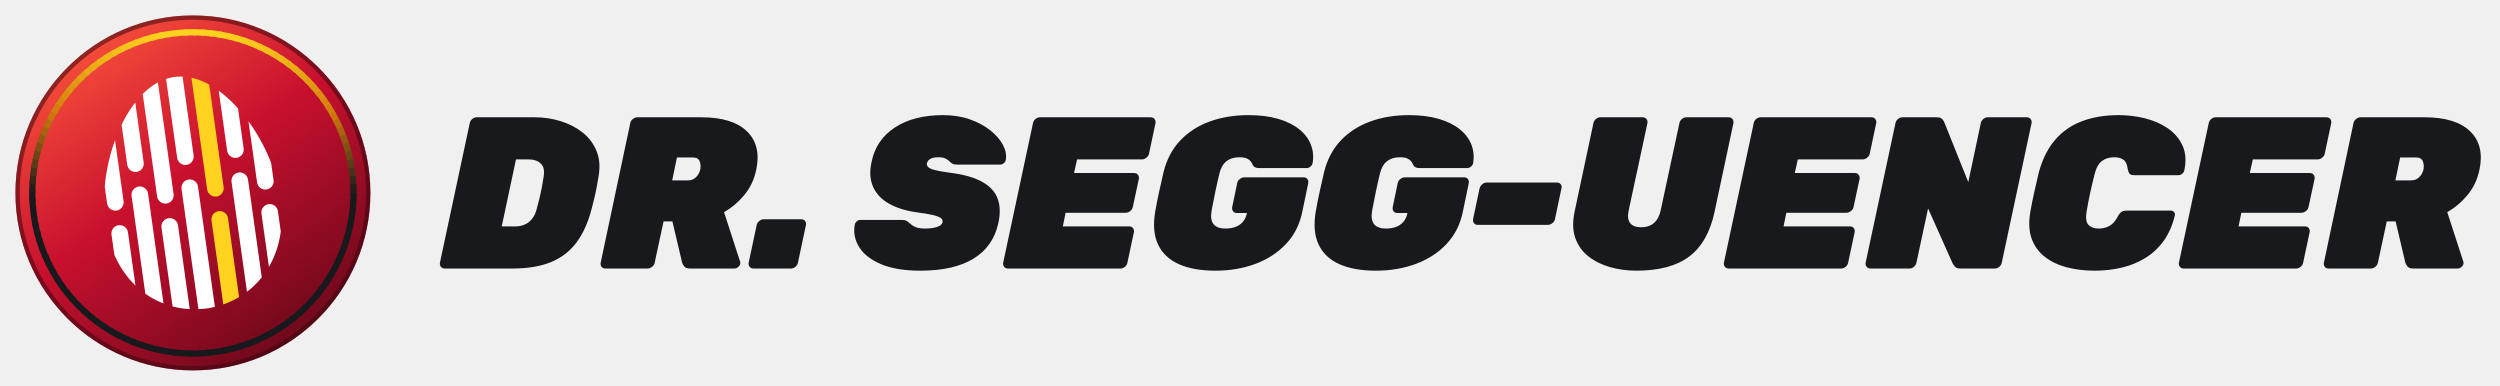
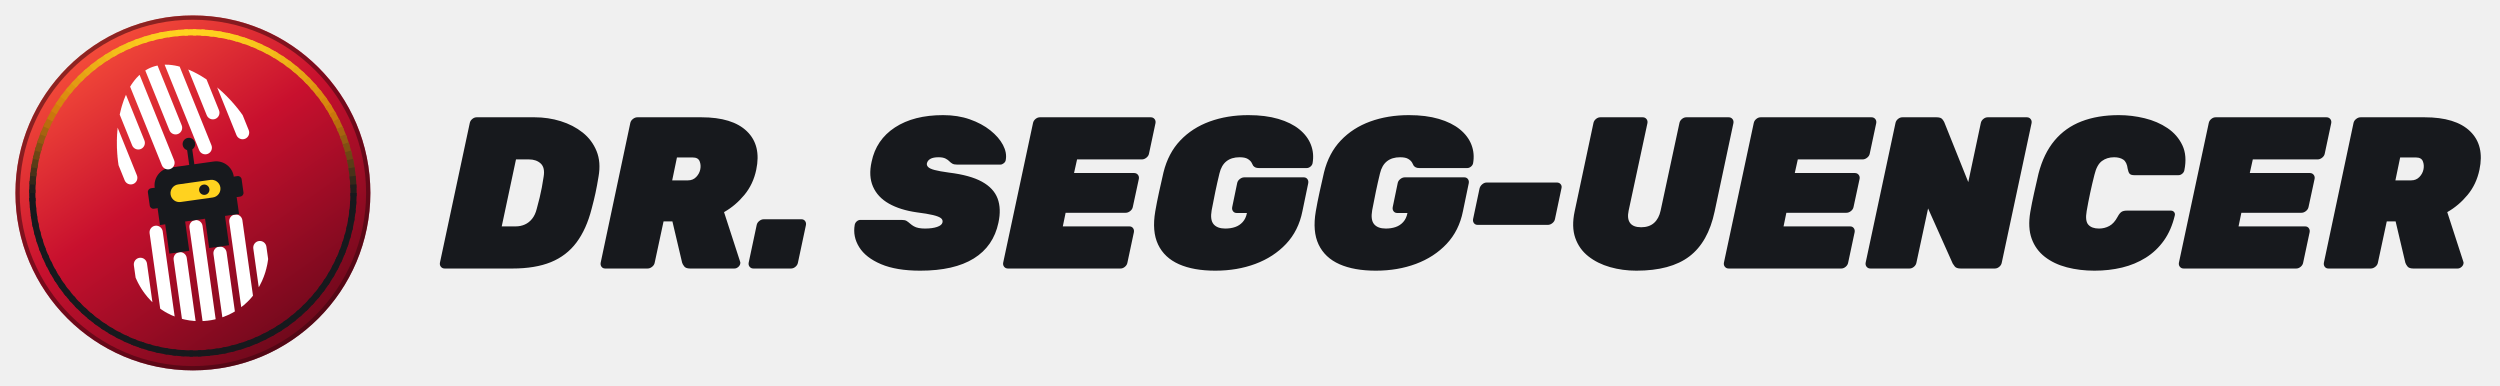
<svg xmlns="http://www.w3.org/2000/svg" viewBox="0 0 1296 200" width="1296" height="200">
  <g transform="translate(1.87 1.87) scale(0.38333)">
    <defs>
      <linearGradient id="gllight" x1="0.15" y1="0" x2="0.85" y2="1">
        <stop offset="0" stop-color="#ff5a3c" />
        <stop offset="0.45" stop-color="#c8102e" />
        <stop offset="1" stop-color="#5e0718" />
      </linearGradient>
    </defs>
    <circle cx="256.0" cy="256.0" r="240" fill="url(#gllight)" />
    <circle cx="256.0" cy="256.0" r="237.1" fill="none" stroke="#3a0610" stroke-opacity="0.55" stroke-width="5.8" />
    <path d="M256.0,38.8 A217.2,217.2 0 0 1 271.9,39.4" fill="none" stroke="#ffd21f" stroke-width="8.4" />
    <path d="M267.4,39.1 A217.2,217.2 0 0 1 283.2,40.5" fill="none" stroke="#ffd11f" stroke-width="8.4" />
    <path d="M278.7,40.0 A217.2,217.2 0 0 1 294.5,42.2" fill="none" stroke="#fed01f" stroke-width="8.4" />
    <path d="M290.0,41.5 A217.2,217.2 0 0 1 305.6,44.5" fill="none" stroke="#fdcf1e" stroke-width="8.4" />
    <path d="M301.2,43.5 A217.2,217.2 0 0 1 316.6,47.4" fill="none" stroke="#fdcd1e" stroke-width="8.4" />
    <path d="M312.2,46.2 A217.2,217.2 0 0 1 327.4,50.9" fill="none" stroke="#fbcb1d" stroke-width="8.4" />
    <path d="M323.1,49.4 A217.2,217.2 0 0 1 338.1,54.9" fill="none" stroke="#fac81d" stroke-width="8.4" />
    <path d="M333.8,53.2 A217.2,217.2 0 0 1 348.5,59.5" fill="none" stroke="#f8c51c" stroke-width="8.4" />
    <path d="M344.3,57.6 A217.2,217.2 0 0 1 358.6,64.6" fill="none" stroke="#f6c11b" stroke-width="8.4" />
    <path d="M354.6,62.5 A217.2,217.2 0 0 1 368.5,70.2" fill="none" stroke="#f4bd1a" stroke-width="8.4" />
    <path d="M364.6,67.9 A217.2,217.2 0 0 1 378.1,76.4" fill="none" stroke="#f2b819" stroke-width="8.4" />
    <path d="M374.3,73.8 A217.2,217.2 0 0 1 387.3,83.0" fill="none" stroke="#efb318" stroke-width="8.4" />
    <path d="M383.7,80.3 A217.2,217.2 0 0 1 396.2,90.1" fill="none" stroke="#ecae17" stroke-width="8.4" />
    <path d="M392.7,87.2 A217.2,217.2 0 0 1 404.7,97.7" fill="none" stroke="#e9a816" stroke-width="8.4" />
    <path d="M401.3,94.6 A217.2,217.2 0 0 1 412.8,105.7" fill="none" stroke="#e6a215" stroke-width="8.4" />
    <path d="M409.6,102.4 A217.2,217.2 0 0 1 420.4,114.1" fill="none" stroke="#e39b13" stroke-width="8.4" />
    <path d="M417.4,110.7 A217.2,217.2 0 0 1 427.6,122.9" fill="none" stroke="#df9412" stroke-width="8.4" />
    <path d="M424.8,119.3 A217.2,217.2 0 0 1 434.4,132.0" fill="none" stroke="#dc8d10" stroke-width="8.4" />
    <path d="M431.7,128.3 A217.2,217.2 0 0 1 440.6,141.5" fill="none" stroke="#d8860f" stroke-width="8.4" />
    <path d="M438.2,137.7 A217.2,217.2 0 0 1 446.3,151.4" fill="none" stroke="#d47e0d" stroke-width="8.4" />
    <path d="M444.1,147.4 A217.2,217.2 0 0 1 451.5,161.5" fill="none" stroke="#c9760d" stroke-width="8.4" />
    <path d="M449.5,157.4 A217.2,217.2 0 0 1 456.2,171.8" fill="none" stroke="#b86d0e" stroke-width="8.4" />
    <path d="M454.4,167.7 A217.2,217.2 0 0 1 460.4,182.4" fill="none" stroke="#a66310" stroke-width="8.4" />
    <path d="M458.8,178.2 A217.2,217.2 0 0 1 463.9,193.2" fill="none" stroke="#945a12" stroke-width="8.4" />
    <path d="M462.6,188.9 A217.2,217.2 0 0 1 466.9,204.2" fill="none" stroke="#815013" stroke-width="8.4" />
    <path d="M465.8,199.8 A217.2,217.2 0 0 1 469.4,215.3" fill="none" stroke="#6e4615" stroke-width="8.4" />
    <path d="M468.5,210.8 A217.2,217.2 0 0 1 471.2,226.5" fill="none" stroke="#5b3c17" stroke-width="8.4" />
    <path d="M470.5,222.0 A217.2,217.2 0 0 1 472.4,237.8" fill="none" stroke="#483219" stroke-width="8.4" />
    <path d="M472.0,233.3 A217.2,217.2 0 0 1 473.1,249.2" fill="none" stroke="#34281a" stroke-width="8.4" />
    <path d="M472.9,244.6 A217.2,217.2 0 0 1 473.2,260.5" fill="none" stroke="#211e1c" stroke-width="8.4" />
    <path d="M473.2,256.0 A217.2,217.2 0 0 1 472.6,271.9" fill="none" stroke="#17191d" stroke-width="8.4" />
    <path d="M472.9,267.4 A217.2,217.2 0 0 1 471.5,283.2" fill="none" stroke="#17191d" stroke-width="8.4" />
    <path d="M472.0,278.7 A217.2,217.2 0 0 1 469.8,294.5" fill="none" stroke="#17191d" stroke-width="8.4" />
    <path d="M470.5,290.0 A217.2,217.2 0 0 1 467.5,305.6" fill="none" stroke="#17191d" stroke-width="8.4" />
    <path d="M468.5,301.2 A217.2,217.2 0 0 1 464.6,316.6" fill="none" stroke="#17191d" stroke-width="8.4" />
    <path d="M465.8,312.2 A217.2,217.2 0 0 1 461.1,327.4" fill="none" stroke="#17191d" stroke-width="8.4" />
    <path d="M462.6,323.1 A217.2,217.2 0 0 1 457.1,338.1" fill="none" stroke="#17191d" stroke-width="8.4" />
    <path d="M458.8,333.8 A217.2,217.2 0 0 1 452.5,348.5" fill="none" stroke="#17191d" stroke-width="8.4" />
    <path d="M454.4,344.3 A217.2,217.2 0 0 1 447.4,358.6" fill="none" stroke="#17191d" stroke-width="8.4" />
    <path d="M449.5,354.6 A217.2,217.2 0 0 1 441.8,368.5" fill="none" stroke="#17191d" stroke-width="8.4" />
    <path d="M444.1,364.6 A217.2,217.2 0 0 1 435.6,378.1" fill="none" stroke="#17191d" stroke-width="8.4" />
    <path d="M438.2,374.3 A217.2,217.2 0 0 1 429.0,387.3" fill="none" stroke="#17191d" stroke-width="8.4" />
    <path d="M431.7,383.7 A217.2,217.2 0 0 1 421.9,396.2" fill="none" stroke="#17191d" stroke-width="8.4" />
    <path d="M424.8,392.7 A217.2,217.2 0 0 1 414.3,404.7" fill="none" stroke="#17191d" stroke-width="8.4" />
    <path d="M417.4,401.3 A217.2,217.2 0 0 1 406.3,412.8" fill="none" stroke="#17191d" stroke-width="8.4" />
    <path d="M409.6,409.6 A217.2,217.2 0 0 1 397.9,420.4" fill="none" stroke="#17191d" stroke-width="8.4" />
    <path d="M401.3,417.4 A217.2,217.2 0 0 1 389.1,427.6" fill="none" stroke="#17191d" stroke-width="8.4" />
    <path d="M392.7,424.8 A217.2,217.2 0 0 1 380.0,434.4" fill="none" stroke="#17191d" stroke-width="8.4" />
    <path d="M383.7,431.7 A217.2,217.2 0 0 1 370.5,440.6" fill="none" stroke="#17191d" stroke-width="8.4" />
    <path d="M374.3,438.2 A217.2,217.2 0 0 1 360.6,446.3" fill="none" stroke="#17191d" stroke-width="8.4" />
    <path d="M364.6,444.1 A217.2,217.2 0 0 1 350.5,451.5" fill="none" stroke="#17191d" stroke-width="8.4" />
    <path d="M354.6,449.5 A217.2,217.2 0 0 1 340.2,456.2" fill="none" stroke="#17191d" stroke-width="8.4" />
    <path d="M344.3,454.4 A217.2,217.2 0 0 1 329.6,460.4" fill="none" stroke="#17191d" stroke-width="8.4" />
    <path d="M333.8,458.8 A217.2,217.2 0 0 1 318.8,463.9" fill="none" stroke="#17191d" stroke-width="8.4" />
    <path d="M323.1,462.6 A217.2,217.2 0 0 1 307.8,466.9" fill="none" stroke="#17191d" stroke-width="8.4" />
    <path d="M312.2,465.8 A217.2,217.2 0 0 1 296.7,469.4" fill="none" stroke="#17191d" stroke-width="8.4" />
    <path d="M301.2,468.5 A217.2,217.2 0 0 1 285.5,471.2" fill="none" stroke="#17191d" stroke-width="8.4" />
    <path d="M290.0,470.5 A217.2,217.2 0 0 1 274.2,472.4" fill="none" stroke="#17191d" stroke-width="8.4" />
    <path d="M278.7,472.0 A217.2,217.2 0 0 1 262.8,473.1" fill="none" stroke="#17191d" stroke-width="8.4" />
    <path d="M267.4,472.9 A217.2,217.2 0 0 1 251.5,473.2" fill="none" stroke="#17191d" stroke-width="8.4" />
    <path d="M256.0,473.2 A217.2,217.2 0 0 1 240.1,472.6" fill="none" stroke="#17191d" stroke-width="8.4" />
    <path d="M244.6,472.9 A217.2,217.2 0 0 1 228.8,471.5" fill="none" stroke="#17191d" stroke-width="8.4" />
    <path d="M233.3,472.0 A217.2,217.2 0 0 1 217.5,469.8" fill="none" stroke="#17191d" stroke-width="8.4" />
    <path d="M222.0,470.5 A217.2,217.2 0 0 1 206.4,467.5" fill="none" stroke="#17191d" stroke-width="8.4" />
    <path d="M210.8,468.5 A217.2,217.2 0 0 1 195.4,464.6" fill="none" stroke="#17191d" stroke-width="8.4" />
    <path d="M199.8,465.8 A217.2,217.2 0 0 1 184.6,461.1" fill="none" stroke="#17191d" stroke-width="8.4" />
    <path d="M188.9,462.6 A217.2,217.2 0 0 1 173.9,457.1" fill="none" stroke="#17191d" stroke-width="8.4" />
    <path d="M178.2,458.8 A217.2,217.2 0 0 1 163.5,452.5" fill="none" stroke="#17191d" stroke-width="8.4" />
    <path d="M167.7,454.4 A217.2,217.2 0 0 1 153.4,447.4" fill="none" stroke="#17191d" stroke-width="8.4" />
    <path d="M157.4,449.5 A217.2,217.2 0 0 1 143.5,441.8" fill="none" stroke="#17191d" stroke-width="8.4" />
    <path d="M147.4,444.1 A217.2,217.2 0 0 1 133.9,435.6" fill="none" stroke="#17191d" stroke-width="8.4" />
    <path d="M137.7,438.2 A217.2,217.2 0 0 1 124.7,429.0" fill="none" stroke="#17191d" stroke-width="8.4" />
    <path d="M128.3,431.7 A217.2,217.2 0 0 1 115.8,421.9" fill="none" stroke="#17191d" stroke-width="8.4" />
    <path d="M119.3,424.8 A217.2,217.2 0 0 1 107.3,414.3" fill="none" stroke="#17191d" stroke-width="8.4" />
    <path d="M110.7,417.4 A217.2,217.2 0 0 1 99.2,406.3" fill="none" stroke="#17191d" stroke-width="8.4" />
    <path d="M102.4,409.6 A217.2,217.2 0 0 1 91.6,397.9" fill="none" stroke="#17191d" stroke-width="8.4" />
    <path d="M94.6,401.3 A217.2,217.2 0 0 1 84.4,389.1" fill="none" stroke="#17191d" stroke-width="8.4" />
    <path d="M87.2,392.7 A217.2,217.2 0 0 1 77.6,380.0" fill="none" stroke="#17191d" stroke-width="8.4" />
    <path d="M80.3,383.7 A217.2,217.2 0 0 1 71.4,370.5" fill="none" stroke="#17191d" stroke-width="8.4" />
    <path d="M73.8,374.3 A217.2,217.2 0 0 1 65.7,360.6" fill="none" stroke="#17191d" stroke-width="8.4" />
    <path d="M67.9,364.6 A217.2,217.2 0 0 1 60.5,350.5" fill="none" stroke="#17191d" stroke-width="8.4" />
    <path d="M62.5,354.6 A217.2,217.2 0 0 1 55.8,340.2" fill="none" stroke="#17191d" stroke-width="8.4" />
    <path d="M57.6,344.3 A217.2,217.2 0 0 1 51.6,329.6" fill="none" stroke="#17191d" stroke-width="8.4" />
    <path d="M53.2,333.8 A217.2,217.2 0 0 1 48.1,318.8" fill="none" stroke="#17191d" stroke-width="8.4" />
    <path d="M49.4,323.1 A217.2,217.2 0 0 1 45.1,307.8" fill="none" stroke="#17191d" stroke-width="8.4" />
    <path d="M46.2,312.2 A217.2,217.2 0 0 1 42.6,296.7" fill="none" stroke="#17191d" stroke-width="8.4" />
    <path d="M43.5,301.2 A217.2,217.2 0 0 1 40.8,285.5" fill="none" stroke="#17191d" stroke-width="8.4" />
    <path d="M41.5,290.0 A217.2,217.2 0 0 1 39.6,274.2" fill="none" stroke="#17191d" stroke-width="8.4" />
    <path d="M40.0,278.7 A217.2,217.2 0 0 1 38.9,262.8" fill="none" stroke="#17191d" stroke-width="8.4" />
    <path d="M39.1,267.4 A217.2,217.2 0 0 1 38.8,251.5" fill="none" stroke="#17191d" stroke-width="8.4" />
    <path d="M38.8,256.0 A217.2,217.2 0 0 1 39.4,240.1" fill="none" stroke="#211e1c" stroke-width="8.4" />
    <path d="M39.1,244.6 A217.2,217.2 0 0 1 40.5,228.8" fill="none" stroke="#34281a" stroke-width="8.4" />
    <path d="M40.0,233.3 A217.2,217.2 0 0 1 42.2,217.5" fill="none" stroke="#483219" stroke-width="8.4" />
    <path d="M41.5,222.0 A217.2,217.2 0 0 1 44.5,206.4" fill="none" stroke="#5b3c17" stroke-width="8.4" />
    <path d="M43.5,210.8 A217.2,217.2 0 0 1 47.4,195.4" fill="none" stroke="#6e4615" stroke-width="8.4" />
    <path d="M46.2,199.8 A217.2,217.2 0 0 1 50.9,184.6" fill="none" stroke="#815013" stroke-width="8.4" />
    <path d="M49.4,188.9 A217.2,217.2 0 0 1 54.9,173.9" fill="none" stroke="#945a12" stroke-width="8.4" />
    <path d="M53.2,178.2 A217.2,217.2 0 0 1 59.5,163.5" fill="none" stroke="#a66310" stroke-width="8.4" />
    <path d="M57.6,167.7 A217.2,217.2 0 0 1 64.6,153.4" fill="none" stroke="#b86d0e" stroke-width="8.4" />
    <path d="M62.5,157.4 A217.2,217.2 0 0 1 70.2,143.5" fill="none" stroke="#c9760d" stroke-width="8.4" />
    <path d="M67.9,147.4 A217.2,217.2 0 0 1 76.4,133.9" fill="none" stroke="#d47e0d" stroke-width="8.4" />
    <path d="M73.8,137.7 A217.2,217.2 0 0 1 83.0,124.7" fill="none" stroke="#d8860f" stroke-width="8.4" />
    <path d="M80.3,128.3 A217.2,217.2 0 0 1 90.1,115.8" fill="none" stroke="#dc8d10" stroke-width="8.4" />
    <path d="M87.2,119.3 A217.2,217.2 0 0 1 97.7,107.3" fill="none" stroke="#df9412" stroke-width="8.4" />
    <path d="M94.6,110.7 A217.2,217.2 0 0 1 105.7,99.2" fill="none" stroke="#e39b13" stroke-width="8.4" />
    <path d="M102.4,102.4 A217.2,217.2 0 0 1 114.1,91.6" fill="none" stroke="#e6a215" stroke-width="8.4" />
    <path d="M110.7,94.6 A217.2,217.2 0 0 1 122.9,84.4" fill="none" stroke="#e9a816" stroke-width="8.4" />
    <path d="M119.3,87.2 A217.2,217.2 0 0 1 132.0,77.6" fill="none" stroke="#ecae17" stroke-width="8.4" />
    <path d="M128.3,80.3 A217.2,217.2 0 0 1 141.5,71.4" fill="none" stroke="#efb318" stroke-width="8.4" />
    <path d="M137.7,73.8 A217.2,217.2 0 0 1 151.4,65.7" fill="none" stroke="#f2b819" stroke-width="8.4" />
    <path d="M147.4,67.9 A217.2,217.2 0 0 1 161.5,60.5" fill="none" stroke="#f4bd1a" stroke-width="8.4" />
    <path d="M157.4,62.5 A217.2,217.2 0 0 1 171.8,55.8" fill="none" stroke="#f6c11b" stroke-width="8.4" />
    <path d="M167.7,57.6 A217.2,217.2 0 0 1 182.4,51.6" fill="none" stroke="#f8c51c" stroke-width="8.4" />
    <path d="M178.2,53.2 A217.2,217.2 0 0 1 193.2,48.1" fill="none" stroke="#fac81d" stroke-width="8.4" />
    <path d="M188.9,49.4 A217.2,217.2 0 0 1 204.2,45.1" fill="none" stroke="#fbcb1d" stroke-width="8.4" />
    <path d="M199.8,46.2 A217.2,217.2 0 0 1 215.3,42.6" fill="none" stroke="#fdcd1e" stroke-width="8.4" />
    <path d="M210.8,43.5 A217.2,217.2 0 0 1 226.5,40.8" fill="none" stroke="#fdcf1e" stroke-width="8.4" />
    <path d="M222.0,41.5 A217.2,217.2 0 0 1 237.8,39.6" fill="none" stroke="#fed01f" stroke-width="8.4" />
    <path d="M233.3,40.0 A217.2,217.2 0 0 1 249.2,38.9" fill="none" stroke="#ffd11f" stroke-width="8.4" />
    <path d="M244.6,39.1 A217.2,217.2 0 0 1 260.5,38.8" fill="none" stroke="#ffd21f" stroke-width="8.4" />
    <clipPath id="cellight">
-       <path d="M256.0,108.0 L256.9,108.0 L257.7,108.0 L258.6,108.1 L259.5,108.1 L260.3,108.2 L261.2,108.2 L262.1,108.3 L262.9,108.4 L263.8,108.5 L264.6,108.6 L265.5,108.7 L266.4,108.9 L267.2,109.0 L268.1,109.2 L269.0,109.4 L269.8,109.5 L270.7,109.7 L271.5,109.9 L272.4,110.2 L273.3,110.4 L274.1,110.6 L275.0,110.9 L275.8,111.2 L276.7,111.5 L277.6,111.7 L278.4,112.0 L279.3,112.4 L280.1,112.7 L281.0,113.0 L281.8,113.4 L282.7,113.7 L283.5,114.1 L284.4,114.5 L285.2,114.9 L286.1,115.3 L286.9,115.7 L287.8,116.2 L288.6,116.6 L289.4,117.1 L290.3,117.5 L291.1,118.0 L292.0,118.5 L292.8,119.0 L293.6,119.5 L294.5,120.0 L295.3,120.6 L296.1,121.1 L297.0,121.7 L297.8,122.2 L298.6,122.8 L299.5,123.4 L300.3,124.0 L301.1,124.6 L301.9,125.2 L302.8,125.9 L303.6,126.5 L304.4,127.1 L305.2,127.8 L306.0,128.5 L306.8,129.2 L307.6,129.9 L308.4,130.6 L309.2,131.3 L310.0,132.0 L310.8,132.7 L311.6,133.5 L312.4,134.2 L313.2,135.0 L314.0,135.8 L314.8,136.6 L315.6,137.4 L316.4,138.2 L317.2,139.0 L317.9,139.8 L318.7,140.7 L319.5,141.5 L320.3,142.3 L321.0,143.2 L321.8,144.1 L322.6,145.0 L323.3,145.9 L324.1,146.8 L324.8,147.7 L325.6,148.6 L326.3,149.5 L327.1,150.4 L327.8,151.4 L328.5,152.3 L329.3,153.3 L330.0,154.3 L330.7,155.3 L331.4,156.2 L332.2,157.2 L332.9,158.2 L333.6,159.3 L334.3,160.3 L335.0,161.3 L335.7,162.3 L336.4,163.4 L337.1,164.4 L337.8,165.5 L338.5,166.6 L339.1,167.6 L339.8,168.7 L340.5,169.8 L341.2,170.9 L341.8,172.0 L342.5,173.1 L343.1,174.2 L343.8,175.4 L344.4,176.5 L345.1,177.6 L345.7,178.8 L346.3,179.9 L347.0,181.1 L347.6,182.3 L348.2,183.4 L348.8,184.6 L349.4,185.8 L350.0,187.0 L350.6,188.2 L351.2,189.4 L351.8,190.6 L352.4,191.8 L352.9,193.0 L353.5,194.3 L354.1,195.5 L354.6,196.7 L355.2,198.0 L355.7,199.2 L356.3,200.5 L356.8,201.7 L357.3,203.0 L357.8,204.3 L358.3,205.5 L358.9,206.8 L359.4,208.1 L359.8,209.4 L360.3,210.7 L360.8,212.0 L361.3,213.3 L361.8,214.6 L362.2,215.9 L362.7,217.2 L363.1,218.5 L363.6,219.8 L364.0,221.1 L364.4,222.4 L364.8,223.8 L365.3,225.1 L365.7,226.4 L366.1,227.8 L366.5,229.1 L366.8,230.5 L367.2,231.8 L367.6,233.1 L367.9,234.5 L368.3,235.9 L368.6,237.2 L369.0,238.6 L369.3,239.9 L369.6,241.3 L369.9,242.6 L370.2,244.0 L370.5,245.4 L370.8,246.7 L371.1,248.1 L371.4,249.5 L371.7,250.9 L371.9,252.2 L372.2,253.6 L372.4,255.0 L372.6,256.4 L372.9,257.7 L373.1,259.1 L373.3,260.5 L373.5,261.9 L373.7,263.2 L373.8,264.6 L374.0,266.0 L374.2,267.4 L374.3,268.8 L374.5,270.1 L374.6,271.5 L374.7,272.9 L374.8,274.3 L374.9,275.6 L375.0,277.0 L375.1,278.4 L375.2,279.8 L375.3,281.1 L375.3,282.5 L375.4,283.9 L375.4,285.3 L375.4,286.6 L375.5,288.0 L375.5,289.4 L375.5,290.7 L375.5,292.1 L375.4,293.4 L375.4,294.8 L375.4,296.1 L375.3,297.5 L375.3,298.9 L375.2,300.2 L375.1,301.5 L375.0,302.9 L374.9,304.2 L374.8,305.6 L374.7,306.9 L374.6,308.2 L374.4,309.6 L374.3,310.9 L374.1,312.2 L374.0,313.5 L373.8,314.8 L373.6,316.1 L373.4,317.4 L373.2,318.7 L373.0,320.0 L372.7,321.3 L372.5,322.6 L372.2,323.9 L372.0,325.2 L371.7,326.5 L371.4,327.7 L371.1,329.0 L370.8,330.3 L370.5,331.5 L370.2,332.8 L369.8,334.0 L369.5,335.3 L369.1,336.5 L368.8,337.7 L368.4,339.0 L368.0,340.2 L367.6,341.4 L367.2,342.6 L366.8,343.8 L366.4,345.0 L365.9,346.2 L365.5,347.4 L365.0,348.6 L364.6,349.7 L364.1,350.9 L363.6,352.1 L363.1,353.2 L362.6,354.4 L362.1,355.5 L361.5,356.6 L361.0,357.8 L360.4,358.9 L359.9,360.0 L359.3,361.1 L358.7,362.2 L358.1,363.3 L357.5,364.4 L356.9,365.4 L356.3,366.5 L355.7,367.6 L355.1,368.6 L354.4,369.7 L353.7,370.7 L353.1,371.7 L352.4,372.7 L351.7,373.8 L351.0,374.8 L350.3,375.8 L349.6,376.7 L348.9,377.7 L348.1,378.7 L347.4,379.7 L346.7,380.6 L345.9,381.6 L345.1,382.5 L344.3,383.4 L343.6,384.3 L342.8,385.2 L342.0,386.1 L341.1,387.0 L340.3,387.9 L339.5,388.8 L338.7,389.7 L337.8,390.5 L337.0,391.3 L336.1,392.2 L335.2,393.0 L334.3,393.8 L333.4,394.6 L332.6,395.4 L331.6,396.2 L330.7,397.0 L329.8,397.8 L328.9,398.5 L328.0,399.3 L327.0,400.0 L326.1,400.7 L325.1,401.4 L324.1,402.1 L323.2,402.8 L322.2,403.5 L321.2,404.2 L320.2,404.9 L319.2,405.5 L318.2,406.1 L317.2,406.8 L316.2,407.4 L315.2,408.0 L314.1,408.6 L313.1,409.2 L312.1,409.8 L311.0,410.3 L310.0,410.9 L308.9,411.4 L307.8,412.0 L306.8,412.5 L305.7,413.0 L304.6,413.5 L303.5,414.0 L302.4,414.5 L301.3,414.9 L300.2,415.4 L299.1,415.8 L298.0,416.3 L296.9,416.7 L295.8,417.1 L294.7,417.5 L293.5,417.9 L292.4,418.3 L291.3,418.6 L290.1,419.0 L289.0,419.3 L287.8,419.6 L286.7,420.0 L285.5,420.3 L284.4,420.5 L283.2,420.8 L282.1,421.1 L280.9,421.4 L279.7,421.6 L278.5,421.8 L277.4,422.1 L276.2,422.3 L275.0,422.5 L273.8,422.6 L272.7,422.8 L271.5,423.0 L270.3,423.1 L269.1,423.3 L267.9,423.4 L266.7,423.5 L265.5,423.6 L264.4,423.7 L263.2,423.8 L262.0,423.8 L260.8,423.9 L259.6,423.9 L258.4,424.0 L257.2,424.0 L256.0,424.0 L254.8,424.0 L253.6,424.0 L252.4,423.9 L251.2,423.9 L250.0,423.8 L248.8,423.8 L247.6,423.7 L246.5,423.6 L245.3,423.5 L244.1,423.4 L242.9,423.3 L241.7,423.1 L240.5,423.0 L239.3,422.8 L238.2,422.6 L237.0,422.5 L235.8,422.3 L234.6,422.1 L233.5,421.8 L232.3,421.6 L231.1,421.4 L229.9,421.1 L228.8,420.8 L227.6,420.5 L226.5,420.3 L225.3,420.0 L224.2,419.6 L223.0,419.3 L221.9,419.0 L220.7,418.6 L219.6,418.3 L218.5,417.9 L217.3,417.5 L216.2,417.1 L215.1,416.7 L214.0,416.3 L212.9,415.8 L211.8,415.4 L210.7,414.9 L209.6,414.5 L208.5,414.0 L207.4,413.5 L206.3,413.0 L205.2,412.5 L204.2,412.0 L203.1,411.4 L202.0,410.9 L201.0,410.3 L199.9,409.8 L198.9,409.2 L197.9,408.6 L196.8,408.0 L195.8,407.4 L194.8,406.8 L193.8,406.1 L192.8,405.5 L191.8,404.9 L190.8,404.2 L189.8,403.5 L188.8,402.8 L187.9,402.1 L186.9,401.4 L185.9,400.7 L185.0,400.0 L184.0,399.3 L183.1,398.5 L182.2,397.8 L181.3,397.0 L180.4,396.2 L179.4,395.4 L178.6,394.6 L177.7,393.8 L176.8,393.0 L175.9,392.2 L175.0,391.3 L174.2,390.5 L173.3,389.7 L172.5,388.8 L171.7,387.9 L170.9,387.0 L170.0,386.1 L169.2,385.2 L168.4,384.3 L167.7,383.4 L166.9,382.5 L166.1,381.6 L165.3,380.6 L164.6,379.7 L163.9,378.7 L163.1,377.7 L162.4,376.7 L161.7,375.8 L161.0,374.8 L160.3,373.8 L159.6,372.7 L158.9,371.7 L158.3,370.7 L157.6,369.7 L156.9,368.6 L156.3,367.6 L155.7,366.5 L155.1,365.4 L154.5,364.4 L153.9,363.3 L153.3,362.2 L152.7,361.1 L152.1,360.0 L151.6,358.9 L151.0,357.8 L150.5,356.6 L149.9,355.5 L149.4,354.4 L148.9,353.2 L148.4,352.1 L147.9,350.9 L147.4,349.7 L147.0,348.6 L146.5,347.4 L146.1,346.2 L145.6,345.0 L145.2,343.8 L144.8,342.6 L144.4,341.4 L144.0,340.2 L143.6,339.0 L143.2,337.7 L142.9,336.5 L142.5,335.3 L142.2,334.0 L141.8,332.8 L141.5,331.5 L141.2,330.3 L140.9,329.0 L140.6,327.7 L140.3,326.5 L140.0,325.2 L139.8,323.9 L139.5,322.6 L139.3,321.3 L139.0,320.0 L138.8,318.7 L138.6,317.4 L138.4,316.1 L138.2,314.8 L138.0,313.5 L137.9,312.2 L137.7,310.9 L137.6,309.6 L137.4,308.2 L137.3,306.9 L137.2,305.6 L137.1,304.2 L137.0,302.9 L136.9,301.5 L136.8,300.2 L136.7,298.9 L136.7,297.5 L136.6,296.1 L136.6,294.8 L136.6,293.4 L136.5,292.1 L136.5,290.7 L136.5,289.4 L136.5,288.0 L136.6,286.6 L136.6,285.3 L136.6,283.9 L136.7,282.5 L136.7,281.1 L136.8,279.8 L136.9,278.4 L137.0,277.0 L137.1,275.6 L137.2,274.3 L137.3,272.9 L137.4,271.5 L137.5,270.1 L137.7,268.8 L137.8,267.4 L138.0,266.0 L138.2,264.6 L138.3,263.2 L138.5,261.9 L138.7,260.5 L138.9,259.1 L139.1,257.7 L139.4,256.4 L139.6,255.0 L139.8,253.6 L140.1,252.2 L140.3,250.9 L140.6,249.5 L140.9,248.1 L141.2,246.7 L141.5,245.4 L141.8,244.0 L142.1,242.6 L142.4,241.3 L142.7,239.9 L143.0,238.6 L143.4,237.2 L143.7,235.9 L144.1,234.5 L144.4,233.1 L144.8,231.8 L145.2,230.5 L145.5,229.1 L145.9,227.8 L146.3,226.4 L146.7,225.1 L147.2,223.8 L147.6,222.4 L148.0,221.1 L148.4,219.8 L148.9,218.5 L149.3,217.2 L149.8,215.9 L150.2,214.6 L150.7,213.3 L151.2,212.0 L151.7,210.7 L152.2,209.4 L152.6,208.1 L153.1,206.8 L153.7,205.5 L154.2,204.3 L154.7,203.0 L155.2,201.7 L155.7,200.5 L156.3,199.2 L156.8,198.0 L157.4,196.7 L157.9,195.5 L158.5,194.3 L159.1,193.0 L159.6,191.8 L160.2,190.6 L160.8,189.4 L161.4,188.2 L162.0,187.0 L162.6,185.8 L163.2,184.6 L163.8,183.4 L164.4,182.3 L165.0,181.1 L165.7,179.9 L166.3,178.8 L166.9,177.6 L167.6,176.5 L168.2,175.4 L168.9,174.2 L169.5,173.1 L170.2,172.0 L170.8,170.9 L171.5,169.8 L172.2,168.7 L172.9,167.6 L173.5,166.6 L174.2,165.5 L174.9,164.4 L175.6,163.4 L176.3,162.3 L177.0,161.3 L177.7,160.3 L178.4,159.3 L179.1,158.2 L179.8,157.2 L180.6,156.2 L181.3,155.3 L182.0,154.3 L182.7,153.3 L183.5,152.3 L184.2,151.4 L184.9,150.4 L185.7,149.5 L186.4,148.6 L187.2,147.7 L187.9,146.8 L188.7,145.9 L189.4,145.0 L190.2,144.1 L191.0,143.2 L191.7,142.3 L192.5,141.5 L193.3,140.7 L194.1,139.8 L194.8,139.0 L195.6,138.2 L196.4,137.4 L197.2,136.6 L198.0,135.8 L198.8,135.0 L199.6,134.2 L200.4,133.5 L201.2,132.7 L202.0,132.0 L202.8,131.3 L203.6,130.6 L204.4,129.9 L205.2,129.2 L206.0,128.5 L206.8,127.8 L207.6,127.1 L208.4,126.5 L209.2,125.9 L210.1,125.2 L210.9,124.6 L211.7,124.0 L212.5,123.4 L213.4,122.8 L214.2,122.2 L215.0,121.7 L215.9,121.1 L216.7,120.6 L217.5,120.0 L218.4,119.5 L219.2,119.0 L220.0,118.5 L220.9,118.0 L221.7,117.5 L222.6,117.1 L223.4,116.6 L224.2,116.2 L225.1,115.7 L225.9,115.3 L226.8,114.9 L227.6,114.5 L228.5,114.1 L229.3,113.7 L230.2,113.4 L231.0,113.0 L231.9,112.7 L232.7,112.4 L233.6,112.0 L234.4,111.7 L235.3,111.5 L236.2,111.2 L237.0,110.9 L237.9,110.6 L238.7,110.4 L239.6,110.2 L240.5,109.9 L241.3,109.7 L242.2,109.5 L243.0,109.4 L243.9,109.2 L244.8,109.0 L245.6,108.9 L246.5,108.7 L247.4,108.6 L248.2,108.5 L249.1,108.4 L249.9,108.3 L250.8,108.2 L251.7,108.2 L252.5,108.1 L253.4,108.1 L254.3,108.0 L255.1,108.0Z" />
+       <path d="M256.0,170.0 L256.7,170.0 L257.4,170.0 L258.1,170.0 L258.8,170.1 L259.4,170.1 L260.1,170.2 L260.8,170.2 L261.5,170.3 L262.2,170.4 L262.9,170.5 L263.6,170.6 L264.3,170.7 L264.9,170.8 L265.6,170.9 L266.3,171.1 L267.0,171.2 L267.7,171.4 L268.4,171.6 L269.1,171.7 L269.8,171.9 L270.4,172.1 L271.1,172.3 L271.8,172.5 L272.5,172.8 L273.2,173.0 L273.8,173.2 L274.5,173.5 L275.2,173.7 L275.9,174.0 L276.6,174.3 L277.2,174.6 L277.9,174.9 L278.6,175.2 L279.3,175.5 L280.0,175.8 L280.6,176.2 L281.3,176.5 L282.0,176.9 L282.6,177.2 L283.3,177.6 L284.0,178.0 L284.7,178.4 L285.3,178.8 L286.0,179.2 L286.7,179.6 L287.3,180.0 L288.0,180.5 L288.6,180.9 L289.3,181.3 L290.0,181.8 L290.6,182.3 L291.3,182.8 L291.9,183.2 L292.6,183.7 L293.2,184.2 L293.9,184.7 L294.5,185.3 L295.2,185.8 L295.8,186.3 L296.5,186.9 L297.1,187.4 L297.8,188.0 L298.4,188.6 L299.1,189.1 L299.7,189.7 L300.3,190.3 L301.0,190.9 L301.6,191.5 L302.2,192.2 L302.8,192.8 L303.5,193.4 L304.1,194.1 L304.7,194.7 L305.3,195.4 L306.0,196.0 L306.6,196.7 L307.2,197.4 L307.8,198.1 L308.4,198.8 L309.0,199.5 L309.6,200.2 L310.2,200.9 L310.8,201.6 L311.4,202.4 L312.0,203.1 L312.6,203.8 L313.2,204.6 L313.8,205.4 L314.4,206.1 L314.9,206.9 L315.5,207.7 L316.1,208.5 L316.7,209.3 L317.2,210.1 L317.8,210.9 L318.4,211.7 L318.9,212.5 L319.5,213.3 L320.1,214.2 L320.6,215.0 L321.2,215.9 L321.7,216.7 L322.2,217.6 L322.8,218.4 L323.3,219.3 L323.8,220.2 L324.4,221.1 L324.9,221.9 L325.4,222.8 L325.9,223.7 L326.4,224.6 L327.0,225.5 L327.5,226.5 L328.0,227.4 L328.5,228.3 L329.0,229.2 L329.4,230.2 L329.9,231.1 L330.4,232.1 L330.9,233.0 L331.4,234.0 L331.8,234.9 L332.3,235.9 L332.8,236.8 L333.2,237.8 L333.7,238.8 L334.1,239.8 L334.6,240.8 L335.0,241.8 L335.4,242.8 L335.9,243.7 L336.3,244.8 L336.7,245.8 L337.1,246.8 L337.5,247.8 L337.9,248.8 L338.3,249.8 L338.7,250.8 L339.1,251.9 L339.5,252.9 L339.9,253.9 L340.2,255.0 L340.6,256.0 L341.0,257.1 L341.3,258.1 L341.7,259.2 L342.0,260.2 L342.4,261.3 L342.7,262.3 L343.0,263.4 L343.4,264.5 L343.7,265.5 L344.0,266.6 L344.3,267.7 L344.6,268.7 L344.9,269.8 L345.2,270.9 L345.5,272.0 L345.7,273.0 L346.0,274.1 L346.3,275.2 L346.5,276.3 L346.8,277.4 L347.0,278.5 L347.2,279.6 L347.5,280.6 L347.7,281.7 L347.9,282.8 L348.1,283.9 L348.3,285.0 L348.5,286.1 L348.7,287.2 L348.9,288.3 L349.1,289.4 L349.3,290.5 L349.4,291.6 L349.6,292.7 L349.7,293.8 L349.9,294.9 L350.0,296.0 L350.1,297.1 L350.2,298.2 L350.4,299.3 L350.5,300.4 L350.6,301.5 L350.7,302.6 L350.7,303.7 L350.8,304.8 L350.9,305.9 L350.9,307.0 L351.0,308.1 L351.0,309.2 L351.1,310.3 L351.1,311.4 L351.1,312.4 L351.2,313.5 L351.2,314.6 L351.2,315.7 L351.2,316.8 L351.1,317.9 L351.1,319.0 L351.1,320.0 L351.1,321.1 L351.0,322.2 L350.9,323.3 L350.9,324.3 L350.8,325.4 L350.7,326.5 L350.7,327.5 L350.6,328.6 L350.5,329.7 L350.3,330.7 L350.2,331.8 L350.1,332.8 L350.0,333.9 L349.8,334.9 L349.7,336.0 L349.5,337.0 L349.3,338.1 L349.2,339.1 L349.0,340.1 L348.8,341.2 L348.6,342.2 L348.4,343.2 L348.2,344.2 L347.9,345.2 L347.7,346.2 L347.5,347.2 L347.2,348.3 L347.0,349.2 L346.7,350.2 L346.4,351.2 L346.1,352.2 L345.8,353.2 L345.5,354.2 L345.2,355.2 L344.9,356.1 L344.6,357.1 L344.3,358.0 L343.9,359.0 L343.6,359.9 L343.2,360.9 L342.8,361.8 L342.5,362.8 L342.1,363.7 L341.7,364.6 L341.3,365.5 L340.9,366.5 L340.5,367.4 L340.1,368.3 L339.6,369.2 L339.2,370.1 L338.8,370.9 L338.3,371.8 L337.8,372.7 L337.4,373.6 L336.9,374.4 L336.4,375.3 L335.9,376.1 L335.4,377.0 L334.9,377.8 L334.4,378.7 L333.9,379.5 L333.3,380.3 L332.8,381.1 L332.2,381.9 L331.7,382.7 L331.1,383.5 L330.6,384.3 L330.0,385.1 L329.4,385.9 L328.8,386.6 L328.2,387.4 L327.6,388.2 L327.0,388.9 L326.4,389.6 L325.8,390.4 L325.1,391.1 L324.5,391.8 L323.8,392.5 L323.2,393.2 L322.5,393.9 L321.8,394.6 L321.2,395.3 L320.5,396.0 L319.8,396.6 L319.1,397.3 L318.4,397.9 L317.7,398.6 L317.0,399.2 L316.3,399.8 L315.5,400.5 L314.8,401.1 L314.1,401.7 L313.3,402.3 L312.6,402.9 L311.8,403.4 L311.1,404.0 L310.3,404.6 L309.5,405.1 L308.7,405.7 L307.9,406.2 L307.2,406.7 L306.4,407.3 L305.6,407.8 L304.8,408.3 L303.9,408.8 L303.1,409.2 L302.3,409.7 L301.5,410.2 L300.7,410.7 L299.8,411.1 L299.0,411.5 L298.1,412.0 L297.3,412.4 L296.4,412.8 L295.6,413.2 L294.7,413.6 L293.9,414.0 L293.0,414.4 L292.1,414.8 L291.2,415.1 L290.4,415.5 L289.5,415.8 L288.6,416.2 L287.7,416.5 L286.8,416.8 L285.9,417.1 L285.0,417.4 L284.1,417.7 L283.2,418.0 L282.3,418.3 L281.4,418.5 L280.4,418.8 L279.5,419.0 L278.6,419.2 L277.7,419.5 L276.8,419.7 L275.8,419.9 L274.9,420.1 L274.0,420.3 L273.0,420.4 L272.1,420.6 L271.2,420.8 L270.2,420.9 L269.3,421.1 L268.3,421.2 L267.4,421.3 L266.4,421.4 L265.5,421.5 L264.6,421.6 L263.6,421.7 L262.7,421.8 L261.7,421.8 L260.8,421.9 L259.8,421.9 L258.9,422.0 L257.9,422.0 L257.0,422.0 L256.0,422.0 L255.0,422.0 L254.1,422.0 L253.1,422.0 L252.2,421.9 L251.2,421.9 L250.3,421.8 L249.3,421.8 L248.4,421.7 L247.4,421.6 L246.5,421.5 L245.6,421.4 L244.6,421.3 L243.7,421.2 L242.7,421.1 L241.8,420.9 L240.8,420.8 L239.9,420.6 L239.0,420.4 L238.0,420.3 L237.1,420.1 L236.2,419.9 L235.2,419.7 L234.3,419.5 L233.4,419.2 L232.5,419.0 L231.6,418.8 L230.6,418.5 L229.7,418.3 L228.8,418.0 L227.9,417.7 L227.0,417.4 L226.1,417.1 L225.2,416.8 L224.3,416.5 L223.4,416.2 L222.5,415.8 L221.6,415.5 L220.8,415.1 L219.9,414.8 L219.0,414.4 L218.1,414.0 L217.3,413.6 L216.4,413.2 L215.6,412.8 L214.7,412.4 L213.9,412.0 L213.0,411.5 L212.2,411.1 L211.3,410.7 L210.5,410.2 L209.7,409.7 L208.9,409.2 L208.1,408.8 L207.2,408.3 L206.4,407.8 L205.6,407.3 L204.8,406.7 L204.1,406.2 L203.3,405.7 L202.5,405.1 L201.7,404.6 L200.9,404.0 L200.2,403.4 L199.4,402.9 L198.7,402.3 L197.9,401.7 L197.2,401.1 L196.5,400.5 L195.7,399.8 L195.0,399.2 L194.3,398.6 L193.6,397.9 L192.9,397.3 L192.2,396.6 L191.5,396.0 L190.8,395.3 L190.2,394.6 L189.5,393.9 L188.8,393.2 L188.2,392.5 L187.5,391.8 L186.9,391.1 L186.2,390.4 L185.6,389.6 L185.0,388.9 L184.4,388.2 L183.8,387.4 L183.2,386.6 L182.6,385.9 L182.0,385.1 L181.4,384.3 L180.9,383.5 L180.3,382.7 L179.8,381.9 L179.2,381.1 L178.7,380.3 L178.1,379.5 L177.6,378.7 L177.1,377.8 L176.6,377.0 L176.1,376.1 L175.6,375.3 L175.1,374.4 L174.6,373.6 L174.2,372.7 L173.7,371.8 L173.2,370.9 L172.8,370.1 L172.4,369.2 L171.9,368.3 L171.5,367.4 L171.1,366.5 L170.7,365.5 L170.3,364.6 L169.9,363.7 L169.5,362.8 L169.2,361.8 L168.8,360.9 L168.4,359.9 L168.1,359.0 L167.7,358.0 L167.4,357.1 L167.1,356.1 L166.8,355.2 L166.5,354.2 L166.2,353.2 L165.9,352.2 L165.6,351.2 L165.3,350.2 L165.0,349.2 L164.8,348.3 L164.5,347.2 L164.3,346.2 L164.1,345.2 L163.8,344.2 L163.6,343.2 L163.4,342.2 L163.2,341.2 L163.0,340.1 L162.8,339.1 L162.7,338.1 L162.5,337.0 L162.3,336.0 L162.2,334.9 L162.0,333.9 L161.9,332.8 L161.8,331.8 L161.7,330.7 L161.5,329.7 L161.4,328.6 L161.3,327.5 L161.3,326.5 L161.2,325.4 L161.1,324.3 L161.1,323.3 L161.0,322.2 L160.9,321.1 L160.9,320.0 L160.9,319.0 L160.9,317.9 L160.8,316.8 L160.8,315.7 L160.8,314.6 L160.8,313.5 L160.9,312.4 L160.9,311.4 L160.9,310.3 L161.0,309.2 L161.0,308.1 L161.1,307.0 L161.1,305.9 L161.2,304.8 L161.3,303.7 L161.3,302.6 L161.4,301.5 L161.5,300.4 L161.6,299.3 L161.8,298.2 L161.9,297.1 L162.0,296.0 L162.1,294.9 L162.3,293.8 L162.4,292.7 L162.6,291.6 L162.7,290.5 L162.9,289.4 L163.1,288.3 L163.3,287.2 L163.5,286.1 L163.7,285.0 L163.9,283.9 L164.1,282.8 L164.3,281.7 L164.5,280.6 L164.8,279.6 L165.0,278.5 L165.2,277.4 L165.5,276.3 L165.7,275.2 L166.0,274.1 L166.3,273.0 L166.5,272.0 L166.8,270.9 L167.1,269.8 L167.4,268.7 L167.7,267.7 L168.0,266.6 L168.3,265.5 L168.6,264.5 L169.0,263.4 L169.3,262.3 L169.6,261.3 L170.0,260.2 L170.3,259.2 L170.7,258.1 L171.0,257.1 L171.4,256.0 L171.8,255.0 L172.1,253.9 L172.5,252.9 L172.9,251.9 L173.3,250.8 L173.7,249.8 L174.1,248.8 L174.5,247.8 L174.9,246.8 L175.3,245.8 L175.7,244.8 L176.1,243.7 L176.6,242.8 L177.0,241.8 L177.4,240.8 L177.9,239.8 L178.3,238.8 L178.8,237.8 L179.2,236.8 L179.7,235.9 L180.2,234.9 L180.6,234.0 L181.1,233.0 L181.6,232.1 L182.1,231.1 L182.6,230.2 L183.0,229.2 L183.5,228.3 L184.0,227.4 L184.5,226.5 L185.0,225.5 L185.6,224.6 L186.1,223.7 L186.6,222.8 L187.1,221.9 L187.6,221.1 L188.2,220.2 L188.7,219.3 L189.2,218.4 L189.8,217.6 L190.3,216.7 L190.8,215.9 L191.4,215.0 L191.9,214.2 L192.5,213.3 L193.1,212.5 L193.6,211.7 L194.2,210.9 L194.8,210.1 L195.3,209.3 L195.9,208.5 L196.5,207.7 L197.1,206.9 L197.6,206.1 L198.2,205.4 L198.8,204.6 L199.4,203.8 L200.0,203.1 L200.6,202.4 L201.2,201.6 L201.8,200.9 L202.4,200.2 L203.0,199.5 L203.6,198.8 L204.2,198.1 L204.8,197.4 L205.4,196.7 L206.0,196.0 L206.7,195.4 L207.3,194.7 L207.9,194.1 L208.5,193.4 L209.2,192.8 L209.8,192.2 L210.4,191.5 L211.0,190.9 L211.7,190.3 L212.3,189.7 L212.9,189.1 L213.6,188.6 L214.2,188.0 L214.9,187.4 L215.5,186.9 L216.2,186.3 L216.8,185.8 L217.5,185.3 L218.1,184.7 L218.8,184.2 L219.4,183.7 L220.1,183.2 L220.7,182.8 L221.4,182.3 L222.0,181.8 L222.7,181.3 L223.4,180.9 L224.0,180.5 L224.7,180.0 L225.3,179.6 L226.0,179.2 L226.7,178.8 L227.3,178.4 L228.0,178.0 L228.7,177.6 L229.4,177.2 L230.0,176.9 L230.7,176.5 L231.4,176.2 L232.0,175.8 L232.7,175.5 L233.4,175.2 L234.1,174.9 L234.8,174.6 L235.4,174.3 L236.1,174.0 L236.8,173.7 L237.5,173.5 L238.2,173.2 L238.8,173.0 L239.5,172.8 L240.2,172.5 L240.9,172.3 L241.6,172.1 L242.2,171.9 L242.9,171.7 L243.6,171.6 L244.3,171.4 L245.0,171.2 L245.7,171.1 L246.4,170.9 L247.1,170.8 L247.7,170.7 L248.4,170.6 L249.1,170.5 L249.8,170.4 L250.5,170.3 L251.2,170.2 L251.9,170.2 L252.6,170.1 L253.2,170.1 L253.9,170.0 L254.6,170.0 L255.3,170.0Z" />
    </clipPath>
-     <g transform="translate(-4.65 -10.18) rotate(-8 256.0 256.0)">
+     <clipPath id="crllight">
+       <path d="M120.8,325.0 L160.8,325.0 L188.0,325.0 L188.0,285.0 L215.2,285.0 L215.2,325.0 L242.4,325.0 L242.4,285.0 L269.6,285.0 L269.6,325.0 L296.8,325.0 L296.8,285.0 L324.0,285.0 L324.0,325.0 L351.2,325.0 L391.2,325.0 L391.2,0.0 L120.8,0.0Z" />
+     </clipPath>
+     <g transform="translate(-1.07 8.09) rotate(-8 256.0 256.0)">
      <g clip-path="url(#cellight)">
-         <rect x="142.3" y="145.7" width="22.5" height="130.3" rx="11.3" fill="#fff" />
-         <rect x="142.3" y="296.0" width="22.5" height="126.8" rx="11.3" fill="#fff" />
-         <rect x="176.5" y="87.0" width="22.5" height="141.0" rx="11.3" fill="#fff" />
-         <rect x="176.5" y="248.0" width="22.5" height="214.1" rx="11.3" fill="#fff" />
-         <rect x="210.6" y="57.4" width="22.5" height="218.6" rx="11.3" fill="#fff" />
-         <rect x="210.6" y="296.0" width="22.5" height="183.0" rx="11.3" fill="#fff" />
-         <rect x="244.7" y="48.0" width="22.5" height="180.0" rx="11.3" fill="#fff" />
-         <rect x="244.7" y="248.0" width="22.5" height="236.0" rx="11.3" fill="#fff" />
-         <rect x="278.9" y="57.4" width="22.5" height="218.6" rx="11.3" fill="#ffd21f" />
-         <rect x="278.9" y="296.0" width="22.5" height="183.0" rx="11.3" fill="#ffd21f" />
-         <rect x="313.0" y="87.0" width="22.5" height="141.0" rx="11.3" fill="#fff" />
-         <rect x="313.0" y="248.0" width="22.5" height="214.1" rx="11.3" fill="#fff" />
-         <rect x="347.1" y="145.7" width="22.5" height="130.3" rx="11.3" fill="#fff" />
-         <rect x="347.1" y="296.0" width="22.5" height="126.8" rx="11.3" fill="#fff" />
+         <rect x="165.5" y="325.0" width="17.9" height="108.2" rx="9.0" fill="#fff" />
+         <rect x="192.6" y="285.0" width="17.9" height="179.5" rx="9.0" fill="#fff" />
+         <rect x="219.8" y="325.0" width="17.9" height="153.0" rx="9.0" fill="#fff" />
+         <rect x="247.0" y="285.0" width="17.9" height="197.0" rx="9.0" fill="#fff" />
+         <rect x="274.2" y="325.0" width="17.9" height="153.0" rx="9.0" fill="#fff" />
+         <rect x="301.4" y="285.0" width="17.9" height="179.5" rx="9.0" fill="#fff" />
+         <rect x="328.6" y="325.0" width="17.9" height="108.2" rx="9.0" fill="#fff" />
+       </g>
+       <g clip-path="url(#crllight)">
+         <rect x="258.5" y="184.0" width="7" height="30" rx="3.5" fill="#17191d" />
+         <circle cx="262.0" cy="182.0" r="8.5" fill="#17191d" />
+         <rect x="198.0" y="234.0" width="14" height="28" rx="5" fill="#17191d" />
+         <rect x="312.0" y="234.0" width="14" height="28" rx="5" fill="#17191d" />
+         <rect x="208.0" y="210.0" width="108.0" height="136.0" rx="24" fill="#17191d" />
+         <rect x="228.0" y="234.0" width="68" height="24" rx="12" fill="#ffd21f" />
+         <circle cx="274.0" cy="246.0" r="7" fill="#17191d" />
+       </g>
+       <g transform="translate(8.0 -80.0) rotate(-14.0 164.8 316.0)">
+         <g clip-path="url(#cellight)">
+           <rect x="165.5" y="187.9" width="17.9" height="119.1" rx="9.0" fill="#fff" />
+           <rect x="192.6" y="141.1" width="17.9" height="125.9" rx="9.0" fill="#fff" />
+           <rect x="219.8" y="117.5" width="17.9" height="189.5" rx="9.0" fill="#fff" />
+           <rect x="247.0" y="110.0" width="17.9" height="157.0" rx="9.0" fill="#fff" />
+           <rect x="274.2" y="117.5" width="17.9" height="189.5" rx="9.0" fill="#fff" />
+           <rect x="301.4" y="141.1" width="17.9" height="125.9" rx="9.0" fill="#fff" />
+           <rect x="328.6" y="187.9" width="17.9" height="119.1" rx="9.0" fill="#fff" />
+         </g>
      </g>
    </g>
  </g>
  <path transform="translate(228.4,139.2)" d="M2.128 0.0Q0.896 0.0 0.168 -0.896Q-0.56 -1.792 -0.336 -3.024L15.12 -75.376Q15.344 -76.608 16.408 -77.504Q17.472 -78.4 18.704 -78.4H48.72Q55.776 -78.4 62.272 -76.384Q68.768 -74.368 73.64 -70.504Q78.512 -66.64 80.864 -60.872Q83.216 -55.104 81.872 -47.6Q81.088 -42.784 80.304 -39.144Q79.52 -35.504 78.288 -30.912Q75.6 -20.384 70.448 -13.496Q65.296 -6.608 57.176 -3.304Q49.056 0.0 37.184 0.0ZM31.696 -21.84H38.976Q41.44 -21.84 43.624 -22.792Q45.808 -23.744 47.432 -25.76Q49.056 -27.776 49.84 -30.912Q50.736 -34.16 51.352 -36.736Q51.968 -39.312 52.472 -41.944Q52.976 -44.576 53.424 -47.6Q54.208 -52.304 51.912 -54.432Q49.616 -56.56 45.808 -56.56H39.088ZM85.344 0.0Q84.112 0.0 83.44 -0.896Q82.768 -1.792 82.992 -3.024L98.336 -75.376Q98.56 -76.608 99.68 -77.504Q100.8 -78.4 102.032 -78.4H135.184Q151.312 -78.4 158.816 -71.12Q166.32 -63.84 163.632 -51.184Q162.064 -43.68 157.472 -38.136Q152.88 -32.592 146.944 -29.232L155.232 -3.696Q155.344 -3.36 155.4 -3.136Q155.456 -2.912 155.344 -2.464Q155.12 -1.456 154.224 -0.728Q153.328 0.0 152.32 0.0H129.36Q127.12 0.0 126.28 -1.12Q125.44 -2.24 125.216 -3.024L120.176 -24.416H115.584L110.992 -3.024Q110.768 -1.792 109.648 -0.896Q108.528 0.0 107.296 0.0ZM120.064 -45.696H128.24Q130.816 -45.696 132.496 -47.432Q134.176 -49.168 134.624 -51.408Q135.072 -53.648 134.288 -55.608Q133.504 -57.568 130.704 -57.568H122.528ZM162.176 0.0Q160.944 0.0 160.216 -0.896Q159.488 -1.792 159.712 -3.024L163.856 -22.512Q164.08 -23.744 165.2 -24.64Q166.32 -25.536 167.552 -25.536H187.04Q188.272 -25.536 188.944 -24.64Q189.616 -23.744 189.392 -22.512L185.248 -3.024Q185.024 -1.792 183.96 -0.896Q182.896 0.0 181.664 0.0ZM248.64 1.12Q236.32 1.12 228.368 -2.24Q220.416 -5.6 217.0 -11.088Q213.584 -16.576 214.704 -22.736Q214.928 -23.744 215.768 -24.472Q216.608 -25.2 217.616 -25.2H238.896Q240.688 -25.2 241.528 -24.696Q242.368 -24.192 243.376 -23.296Q244.272 -22.512 245.336 -21.896Q246.4 -21.28 247.856 -21.0Q249.312 -20.72 251.104 -20.72Q254.912 -20.72 257.376 -21.56Q259.84 -22.4 260.176 -23.856Q260.512 -25.2 259.392 -26.096Q258.272 -26.992 255.248 -27.72Q252.224 -28.448 246.848 -29.12Q238.224 -30.352 232.4 -33.656Q226.576 -36.96 224.168 -42.448Q221.76 -47.936 223.44 -55.328Q225.792 -66.752 235.536 -73.136Q245.28 -79.52 260.512 -79.52Q268.128 -79.52 274.344 -77.336Q280.56 -75.152 284.984 -71.624Q289.408 -68.096 291.536 -64.064Q293.664 -60.032 292.992 -56.336Q292.88 -55.328 291.984 -54.6Q291.088 -53.872 290.192 -53.872H267.792Q266.224 -53.872 265.384 -54.32Q264.544 -54.768 263.648 -55.664Q263.2 -56.224 261.856 -56.952Q260.512 -57.68 258.16 -57.68Q255.36 -57.68 253.904 -56.84Q252.448 -56.0 252.112 -54.544Q251.888 -53.536 252.728 -52.64Q253.568 -51.744 256.088 -51.072Q258.608 -50.4 263.536 -49.728Q274.512 -48.384 280.616 -45.024Q286.72 -41.664 288.736 -36.344Q290.752 -31.024 289.184 -23.744Q286.608 -11.536 276.416 -5.208Q266.224 1.12 248.64 1.12ZM294.112 0.0Q292.88 0.0 292.152 -0.896Q291.424 -1.792 291.648 -3.024L307.104 -75.376Q307.328 -76.608 308.392 -77.504Q309.456 -78.4 310.688 -78.4H368.144Q369.376 -78.4 370.104 -77.504Q370.832 -76.608 370.608 -75.376L367.248 -59.584Q367.024 -58.352 365.904 -57.456Q364.784 -56.56 363.552 -56.56H329.952L328.384 -49.504H359.52Q360.752 -49.504 361.48 -48.608Q362.208 -47.712 361.984 -46.48L358.848 -31.92Q358.624 -30.688 357.504 -29.792Q356.384 -28.896 355.152 -28.896H324.016L322.56 -21.84H357.056Q358.288 -21.84 358.96 -20.944Q359.632 -20.048 359.408 -18.816L356.048 -3.024Q355.824 -1.792 354.76 -0.896Q353.696 0.0 352.464 0.0ZM401.632 1.12Q390.32 1.12 382.76 -2.24Q375.2 -5.6 371.952 -12.432Q368.704 -19.264 370.496 -29.68Q371.28 -34.272 372.456 -39.648Q373.632 -45.024 374.752 -49.84Q377.216 -59.808 383.432 -66.36Q389.648 -72.912 398.72 -76.216Q407.792 -79.52 418.768 -79.52Q427.616 -79.52 434.28 -77.56Q440.944 -75.6 445.2 -72.128Q449.456 -68.656 451.192 -64.12Q452.928 -59.584 452.032 -54.544Q451.808 -53.536 450.912 -52.808Q450.016 -52.08 449.008 -52.08H424.256Q423.024 -52.08 422.352 -52.416Q421.68 -52.752 421.232 -53.312Q421.008 -53.872 420.392 -54.936Q419.776 -56.0 418.376 -56.84Q416.976 -57.68 414.176 -57.68Q410.032 -57.68 407.4 -55.608Q404.768 -53.536 403.76 -49.28Q402.64 -44.688 401.632 -39.872Q400.624 -35.056 399.728 -30.24Q398.832 -25.2 400.736 -22.96Q402.64 -20.72 406.784 -20.72Q409.584 -20.72 411.88 -21.504Q414.176 -22.288 415.8 -24.08Q417.424 -25.872 417.984 -28.672V-28.784H412.72Q411.488 -28.784 410.816 -29.68Q410.144 -30.576 410.368 -31.808L412.944 -44.24Q413.168 -45.472 414.288 -46.368Q415.408 -47.264 416.64 -47.264H447.44Q448.672 -47.264 449.344 -46.368Q450.016 -45.472 449.792 -44.24L446.768 -29.68Q444.752 -19.6 438.312 -12.768Q431.872 -5.936 422.408 -2.408Q412.944 1.12 401.632 1.12ZM484.848 1.12Q473.536 1.12 465.976 -2.24Q458.416 -5.6 455.168 -12.432Q451.92 -19.264 453.712 -29.68Q454.496 -34.272 455.672 -39.648Q456.848 -45.024 457.968 -49.84Q460.432 -59.808 466.648 -66.36Q472.864 -72.912 481.936 -76.216Q491.008 -79.52 501.984 -79.52Q510.832 -79.52 517.496 -77.56Q524.16 -75.6 528.416 -72.128Q532.672 -68.656 534.408 -64.12Q536.144 -59.584 535.248 -54.544Q535.024 -53.536 534.128 -52.808Q533.232 -52.08 532.224 -52.08H507.472Q506.24 -52.08 505.568 -52.416Q504.896 -52.752 504.448 -53.312Q504.224 -53.872 503.608 -54.936Q502.992 -56.0 501.592 -56.84Q500.192 -57.68 497.392 -57.68Q493.248 -57.68 490.616 -55.608Q487.984 -53.536 486.976 -49.28Q485.856 -44.688 484.848 -39.872Q483.84 -35.056 482.944 -30.24Q482.048 -25.2 483.952 -22.96Q485.856 -20.72 490.0 -20.72Q492.8 -20.72 495.096 -21.504Q497.392 -22.288 499.016 -24.08Q500.64 -25.872 501.2 -28.672V-28.784H495.936Q494.704 -28.784 494.032 -29.68Q493.36 -30.576 493.584 -31.808L496.16 -44.24Q496.384 -45.472 497.504 -46.368Q498.624 -47.264 499.856 -47.264H530.656Q531.888 -47.264 532.56 -46.368Q533.232 -45.472 533.008 -44.24L529.984 -29.68Q527.968 -19.6 521.528 -12.768Q515.088 -5.936 505.624 -2.408Q496.16 1.12 484.848 1.12ZM537.6 -22.624Q536.368 -22.624 535.696 -23.52Q535.024 -24.416 535.248 -25.648L538.608 -41.552Q538.944 -42.784 540.008 -43.68Q541.072 -44.576 542.304 -44.576H578.704Q579.936 -44.576 580.664 -43.68Q581.392 -42.784 581.056 -41.552L577.696 -25.648Q577.472 -24.416 576.352 -23.52Q575.232 -22.624 574 -22.624ZM619.92 1.12Q612.752 1.12 606.256 -0.728Q599.76 -2.576 595.0 -6.328Q590.24 -10.08 588.224 -15.848Q586.208 -21.616 587.888 -29.568L597.632 -75.376Q597.856 -76.608 598.92 -77.504Q599.984 -78.4 601.216 -78.4H623.168Q624.4 -78.4 625.128 -77.504Q625.856 -76.608 625.632 -75.376L615.888 -30.016Q614.992 -25.872 616.616 -23.632Q618.24 -21.392 622.384 -21.392Q626.528 -21.392 629.048 -23.632Q631.568 -25.872 632.464 -30.016L642.208 -75.376Q642.432 -76.608 643.496 -77.504Q644.56 -78.4 645.792 -78.4H667.744Q668.976 -78.4 669.704 -77.504Q670.432 -76.608 670.208 -75.376L660.464 -29.568Q657.104 -13.664 647.36 -6.272Q637.616 1.12 619.92 1.12ZM667.744 0.0Q666.512 0.0 665.784 -0.896Q665.056 -1.792 665.28 -3.024L680.736 -75.376Q680.96 -76.608 682.024 -77.504Q683.088 -78.4 684.32 -78.4H741.776Q743.008 -78.4 743.736 -77.504Q744.464 -76.608 744.24 -75.376L740.88 -59.584Q740.656 -58.352 739.536 -57.456Q738.416 -56.56 737.184 -56.56H703.584L702.016 -49.504H733.152Q734.384 -49.504 735.112 -48.608Q735.84 -47.712 735.616 -46.48L732.48 -31.92Q732.256 -30.688 731.136 -29.792Q730.016 -28.896 728.784 -28.896H697.648L696.192 -21.84H730.688Q731.92 -21.84 732.592 -20.944Q733.264 -20.048 733.04 -18.816L729.68 -3.024Q729.456 -1.792 728.392 -0.896Q727.328 0.0 726.096 0.0ZM741.216 0.0Q739.984 0.0 739.256 -0.896Q738.528 -1.792 738.752 -3.024L754.208 -75.376Q754.432 -76.608 755.496 -77.504Q756.56 -78.4 757.792 -78.4H775.488Q777.728 -78.4 778.512 -77.392Q779.296 -76.384 779.52 -75.824L791.952 -44.8L798.448 -75.376Q798.672 -76.608 799.736 -77.504Q800.8 -78.4 802.032 -78.4H822.304Q823.536 -78.4 824.264 -77.504Q824.992 -76.608 824.768 -75.376L809.312 -3.024Q809.088 -1.792 808.024 -0.896Q806.96 0.0 805.728 0.0H788.032Q785.792 0.0 784.952 -1.064Q784.112 -2.128 783.888 -2.576L771.12 -31.136L765.072 -3.024Q764.848 -1.792 763.784 -0.896Q762.72 0.0 761.488 0.0ZM857.36 1.12Q849.744 1.12 843.08 -0.616Q836.416 -2.352 831.656 -6.048Q826.896 -9.744 824.824 -15.456Q822.752 -21.168 824.096 -29.232Q824.88 -33.824 826.056 -39.088Q827.232 -44.352 828.352 -49.168Q831.04 -59.584 836.64 -66.304Q842.24 -73.024 850.64 -76.272Q859.04 -79.52 870.016 -79.52Q876.736 -79.52 883.4 -77.896Q890.064 -76.272 895.216 -72.8Q900.368 -69.328 902.944 -63.896Q905.52 -58.464 903.952 -50.848Q903.728 -49.84 902.832 -49.112Q901.936 -48.384 900.928 -48.384H878.08Q876.288 -48.384 875.616 -49.112Q874.944 -49.84 874.608 -51.632Q874.16 -55.216 872.312 -56.448Q870.464 -57.68 867.552 -57.68Q863.856 -57.68 861.224 -55.72Q858.592 -53.76 857.36 -48.608Q855.008 -39.424 853.328 -29.792Q852.432 -24.64 854.224 -22.68Q856.016 -20.72 859.712 -20.72Q862.624 -20.72 865.088 -22.064Q867.552 -23.408 869.344 -26.768Q870.352 -28.672 871.36 -29.344Q872.368 -30.016 874.16 -30.016H897.008Q898.016 -30.016 898.632 -29.288Q899.248 -28.56 899.024 -27.552Q897.232 -19.936 893.368 -14.504Q889.504 -9.072 883.96 -5.6Q878.416 -2.128 871.696 -0.504Q864.976 1.12 857.36 1.12ZM903.616 0.0Q902.384 0.0 901.656 -0.896Q900.928 -1.792 901.152 -3.024L916.608 -75.376Q916.832 -76.608 917.896 -77.504Q918.96 -78.4 920.192 -78.4H977.648Q978.88 -78.4 979.608 -77.504Q980.336 -76.608 980.112 -75.376L976.752 -59.584Q976.528 -58.352 975.408 -57.456Q974.288 -56.56 973.056 -56.56H939.456L937.888 -49.504H969.024Q970.256 -49.504 970.984 -48.608Q971.712 -47.712 971.488 -46.48L968.352 -31.92Q968.128 -30.688 967.008 -29.792Q965.888 -28.896 964.656 -28.896H933.52L932.064 -21.84H966.56Q967.792 -21.84 968.464 -20.944Q969.136 -20.048 968.912 -18.816L965.552 -3.024Q965.328 -1.792 964.264 -0.896Q963.2 0.0 961.968 0.0ZM978.656 0.0Q977.424 0.0 976.752 -0.896Q976.08 -1.792 976.304 -3.024L991.648 -75.376Q991.872 -76.608 992.992 -77.504Q994.112 -78.4 995.344 -78.4H1028.496Q1044.624 -78.4 1052.128 -71.12Q1059.632 -63.84 1056.944 -51.184Q1055.376 -43.68 1050.784 -38.136Q1046.192 -32.592 1040.256 -29.232L1048.544 -3.696Q1048.656 -3.36 1048.712 -3.136Q1048.768 -2.912 1048.656 -2.464Q1048.432 -1.456 1047.536 -0.728Q1046.64 0.0 1045.632 0.0H1022.672Q1020.432 0.0 1019.592 -1.12Q1018.752 -2.24 1018.528 -3.024L1013.488 -24.416H1008.896L1004.304 -3.024Q1004.08 -1.792 1002.96 -0.896Q1001.84 0.0 1000.608 0.0ZM1013.376 -45.696H1021.552Q1024.128 -45.696 1025.808 -47.432Q1027.488 -49.168 1027.936 -51.408Q1028.384 -53.648 1027.6 -55.608Q1026.816 -57.568 1024.016 -57.568H1015.84Z" fill="#17191d" />
</svg>
